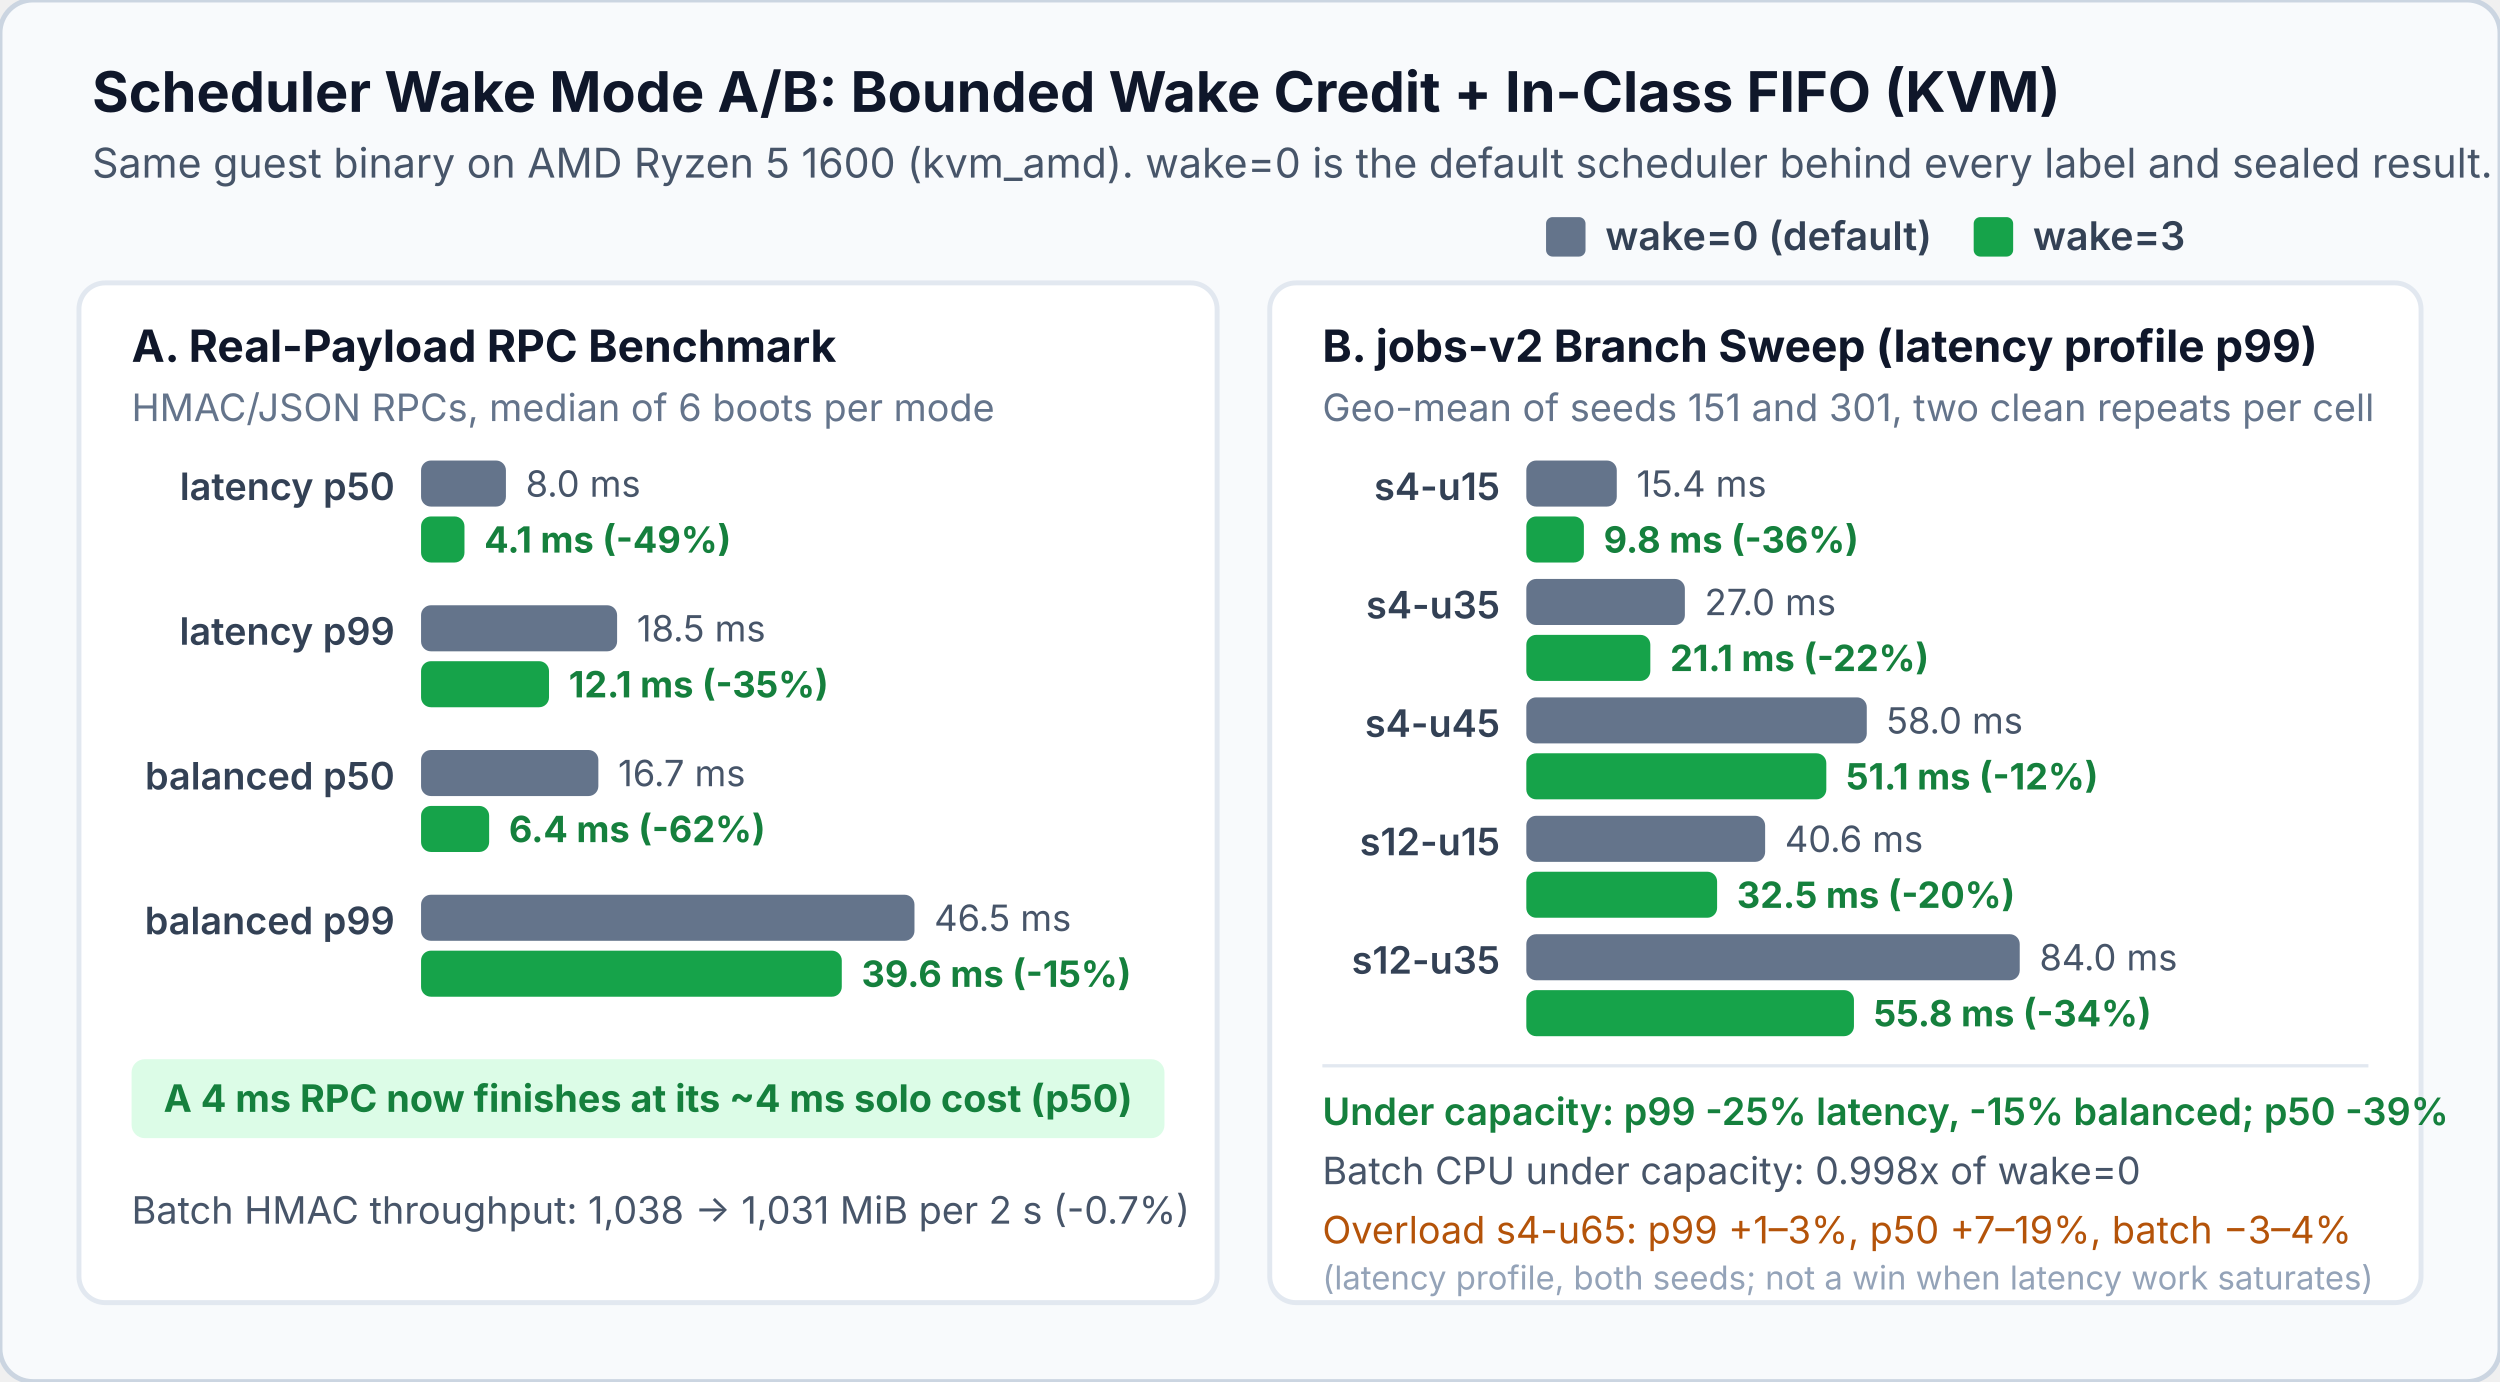
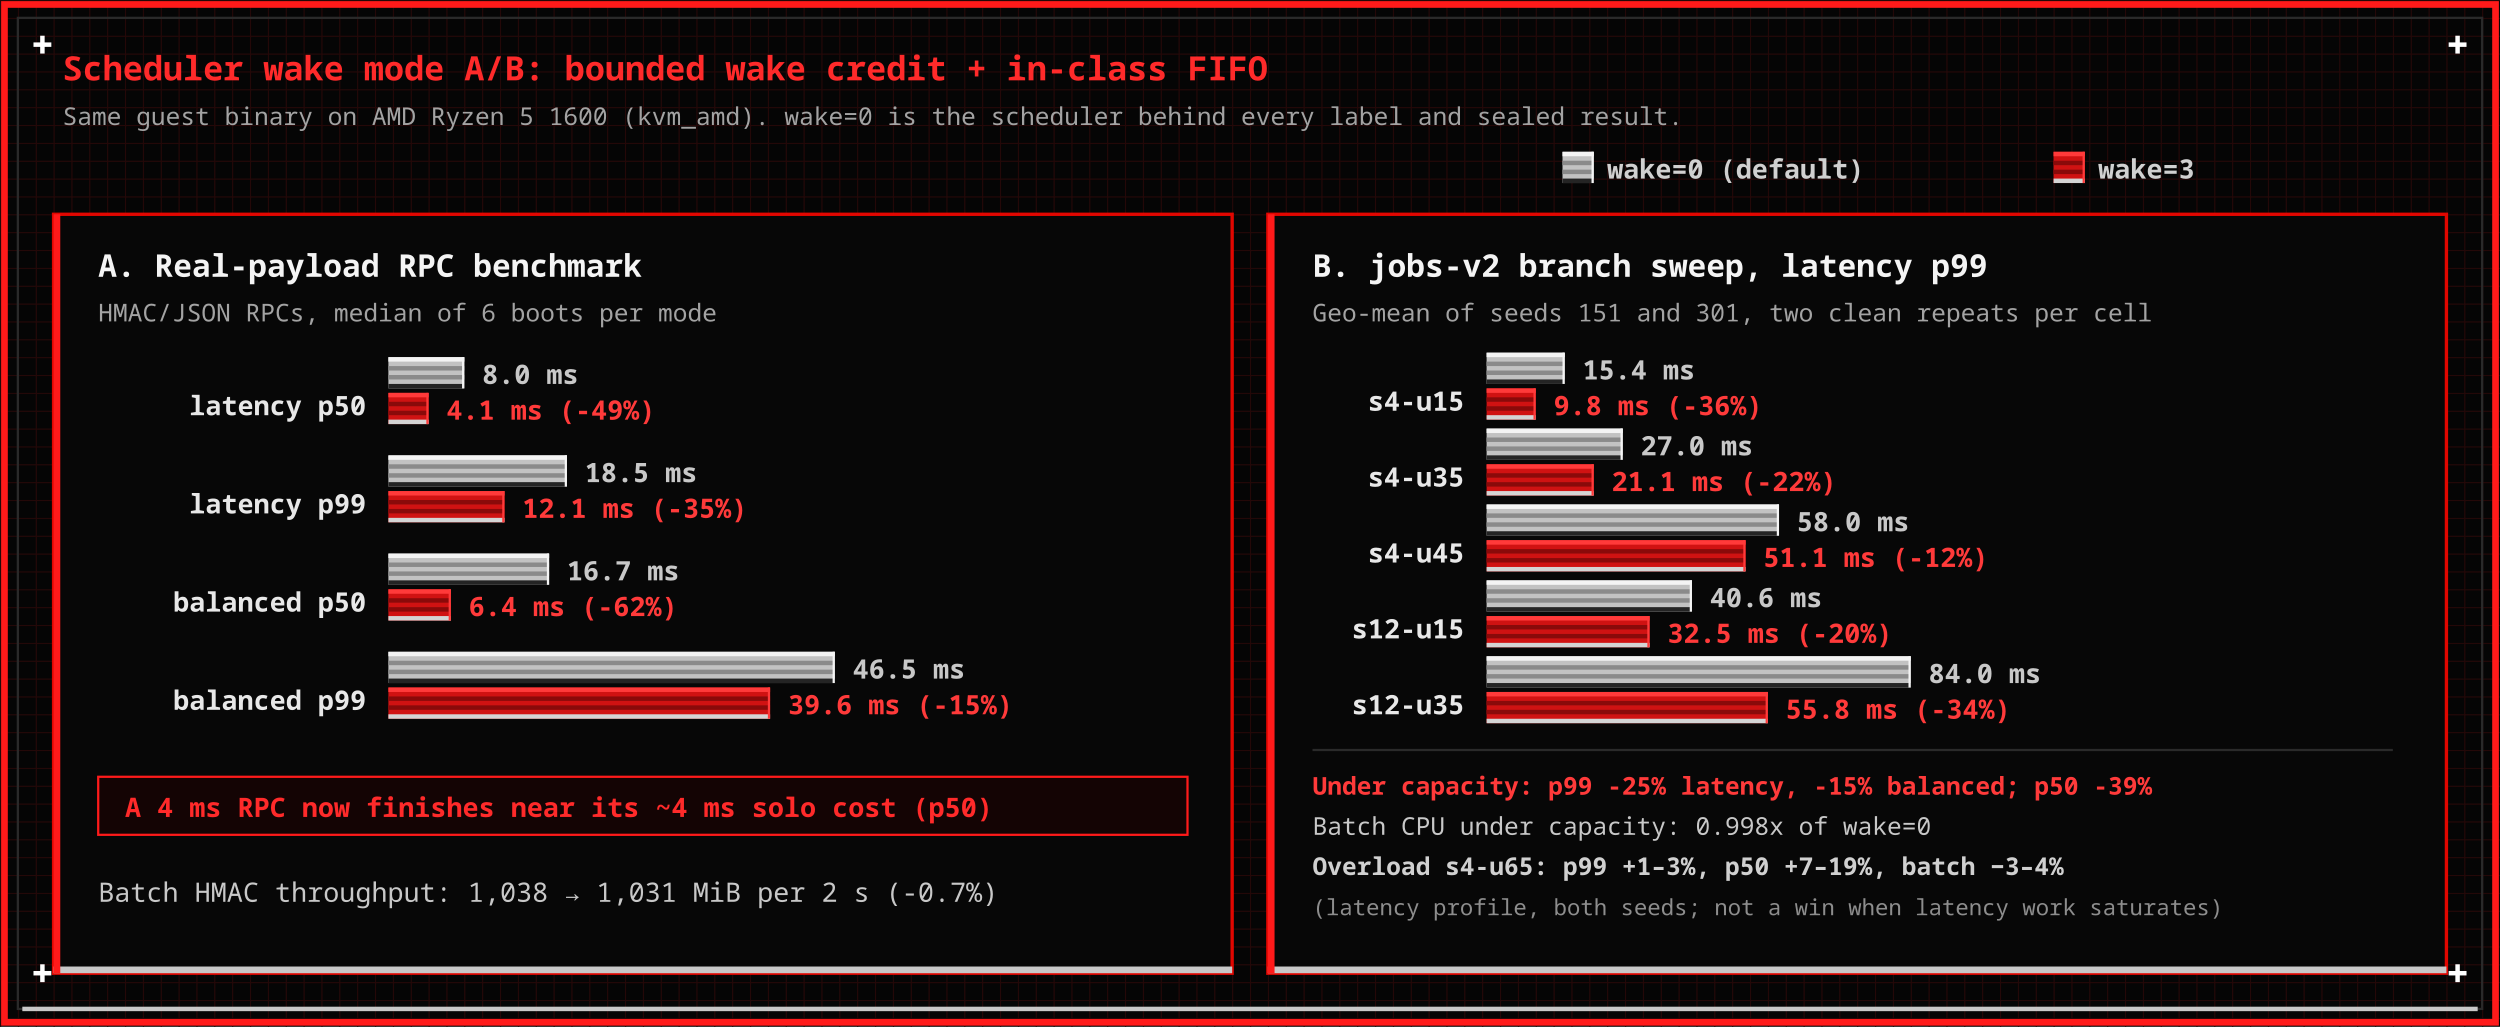
- <svg xmlns="http://www.w3.org/2000/svg" width="760" height="420" viewBox="0 0 760 420" font-family="Inter, -apple-system, BlinkMacSystemFont, Segoe UI, sans-serif">
-   <rect width="760" height="420" rx="10" fill="#f8fafc" stroke="#cbd5e1" stroke-width="1.5" />
-   <text x="28" y="34" font-size="17" font-weight="700" fill="#0f172a">Scheduler Wake Mode A/B: Bounded Wake Credit + In-Class FIFO (KVM)</text>
-   <text x="28" y="54" font-size="12.5" fill="#475569">Same guest binary on AMD Ryzen 5 1600 (kvm_amd). wake=0 is the default scheduler behind every label and sealed result.</text>
-   <g transform="translate(470, 66)">
-     <rect x="0" y="0" width="12" height="12" rx="2" fill="#64748b" />
-     <text x="18" y="10" font-size="12" font-weight="600" fill="#334155">wake=0 (default)</text>
-     <rect x="130" y="0" width="12" height="12" rx="2" fill="#16a34a" />
-     <text x="148" y="10" font-size="12" font-weight="600" fill="#334155">wake=3</text>
+ <svg xmlns="http://www.w3.org/2000/svg" width="1120" height="460" viewBox="0 0 1120 460" font-family="'Noto Sans Mono', 'Liberation Mono', ui-monospace, monospace">
+   <defs>
+     <pattern id="grid" width="8" height="8" patternUnits="userSpaceOnUse">
+       <path d="M8 0 H0 V8" fill="none" stroke="#240808" stroke-width="1" />
+     </pattern>
+   </defs>
+   <rect width="1120" height="460" fill="#050505" />
+   <rect width="1120" height="460" fill="url(#grid)" />
+   <rect x="2" y="2" width="1116" height="456" fill="none" stroke="#ff1a1a" stroke-width="3" />
+   <rect x="8" y="8" width="1104" height="444" fill="none" stroke="#2a2a2a" stroke-width="1" />
+   <rect x="10" y="451" width="1100" height="2" fill="#c8c8c8" />
+   <g fill="#ffffff">
+     <rect x="18" y="16" width="2" height="8" />
+     <rect x="15" y="19" width="8" height="2" />
+     <rect x="1100" y="16" width="2" height="8" />
+     <rect x="1097" y="19" width="8" height="2" />
+     <rect x="18" y="432" width="2" height="8" />
+     <rect x="15" y="435" width="8" height="2" />
+     <rect x="1100" y="432" width="2" height="8" />
+     <rect x="1097" y="435" width="8" height="2" />
  </g>
-   <rect x="24" y="86" width="346" height="310" rx="8" fill="#ffffff" stroke="#e2e8f0" stroke-width="1.5" />
-   <text x="40" y="110" font-size="13.5" font-weight="700" fill="#0f172a">A. Real-Payload RPC Benchmark</text>
-   <text x="40" y="128" font-size="11.5" fill="#64748b">HMAC/JSON RPCs, median of 6 boots per mode</text>
-   <text x="120" y="152" text-anchor="end" font-size="11.5" font-weight="600" fill="#334155">latency p50</text>
-   <rect x="128" y="140" width="25.8" height="14" rx="3" fill="#64748b" />
-   <text x="159.8" y="151" font-size="11" fill="#475569">8.0 ms</text>
-   <rect x="128" y="157" width="13.2" height="14" rx="3" fill="#16a34a" />
-   <text x="147.2" y="168" font-size="11" font-weight="700" fill="#15803d">4.1 ms (-49%)</text>
-   <text x="120" y="196" text-anchor="end" font-size="11.5" font-weight="600" fill="#334155">latency p99</text>
-   <rect x="128" y="184" width="59.6" height="14" rx="3" fill="#64748b" />
-   <text x="193.6" y="195" font-size="11" fill="#475569">18.5 ms</text>
-   <rect x="128" y="201" width="38.9" height="14" rx="3" fill="#16a34a" />
-   <text x="172.9" y="212" font-size="11" font-weight="700" fill="#15803d">12.1 ms (-35%)</text>
-   <text x="120" y="240" text-anchor="end" font-size="11.5" font-weight="600" fill="#334155">balanced p50</text>
-   <rect x="128" y="228" width="53.9" height="14" rx="3" fill="#64748b" />
-   <text x="187.9" y="239" font-size="11" fill="#475569">16.7 ms</text>
-   <rect x="128" y="245" width="20.7" height="14" rx="3" fill="#16a34a" />
-   <text x="154.7" y="256" font-size="11" font-weight="700" fill="#15803d">6.4 ms (-62%)</text>
-   <text x="120" y="284" text-anchor="end" font-size="11.5" font-weight="600" fill="#334155">balanced p99</text>
-   <rect x="128" y="272" width="150.0" height="14" rx="3" fill="#64748b" />
-   <text x="284.0" y="283" font-size="11" fill="#475569">46.5 ms</text>
-   <rect x="128" y="289" width="127.9" height="14" rx="3" fill="#16a34a" />
-   <text x="261.9" y="300" font-size="11" font-weight="700" fill="#15803d">39.6 ms (-15%)</text>
-   <rect x="40" y="322" width="314" height="24" rx="4" fill="#dcfce7" />
-   <text x="197" y="338" text-anchor="middle" font-size="11.5" font-weight="700" fill="#15803d">A 4 ms RPC now finishes at its ~4 ms solo cost (p50)</text>
-   <text x="40" y="372" font-size="11.5" fill="#475569">Batch HMAC throughput: 1,038 → 1,031 MiB per 2 s (-0.7%)</text>
-   <rect x="386" y="86" width="350" height="310" rx="8" fill="#ffffff" stroke="#e2e8f0" stroke-width="1.5" />
-   <text x="402" y="110" font-size="13.5" font-weight="700" fill="#0f172a">B. jobs-v2 Branch Sweep (latency profile p99)</text>
-   <text x="402" y="128" font-size="11.5" fill="#64748b">Geo-mean of seeds 151 and 301, two clean repeats per cell</text>
-   <text x="456" y="152" text-anchor="end" font-size="11.5" font-weight="600" fill="#334155">s4-u15</text>
-   <rect x="464" y="140" width="27.5" height="14" rx="3" fill="#64748b" />
-   <text x="497.5" y="151" font-size="11" fill="#475569">15.4 ms</text>
-   <rect x="464" y="157" width="17.5" height="14" rx="3" fill="#16a34a" />
-   <text x="487.5" y="168" font-size="11" font-weight="700" fill="#15803d">9.8 ms (-36%)</text>
-   <text x="456" y="188" text-anchor="end" font-size="11.5" font-weight="600" fill="#334155">s4-u35</text>
-   <rect x="464" y="176" width="48.2" height="14" rx="3" fill="#64748b" />
-   <text x="518.2" y="187" font-size="11" fill="#475569">27.0 ms</text>
-   <rect x="464" y="193" width="37.7" height="14" rx="3" fill="#16a34a" />
-   <text x="507.7" y="204" font-size="11" font-weight="700" fill="#15803d">21.1 ms (-22%)</text>
-   <text x="456" y="224" text-anchor="end" font-size="11.5" font-weight="600" fill="#334155">s4-u45</text>
-   <rect x="464" y="212" width="103.5" height="14" rx="3" fill="#64748b" />
-   <text x="573.5" y="223" font-size="11" fill="#475569">58.0 ms</text>
-   <rect x="464" y="229" width="91.2" height="14" rx="3" fill="#16a34a" />
-   <text x="561.2" y="240" font-size="11" font-weight="700" fill="#15803d">51.1 ms (-12%)</text>
-   <text x="456" y="260" text-anchor="end" font-size="11.5" font-weight="600" fill="#334155">s12-u15</text>
-   <rect x="464" y="248" width="72.6" height="14" rx="3" fill="#64748b" />
-   <text x="542.6" y="259" font-size="11" fill="#475569">40.6 ms</text>
-   <rect x="464" y="265" width="58.0" height="14" rx="3" fill="#16a34a" />
-   <text x="528.0" y="276" font-size="11" font-weight="700" fill="#15803d">32.5 ms (-20%)</text>
-   <text x="456" y="296" text-anchor="end" font-size="11.5" font-weight="600" fill="#334155">s12-u35</text>
-   <rect x="464" y="284" width="150.0" height="14" rx="3" fill="#64748b" />
-   <text x="620.0" y="295" font-size="11" fill="#475569">84.0 ms</text>
-   <rect x="464" y="301" width="99.6" height="14" rx="3" fill="#16a34a" />
-   <text x="569.6" y="312" font-size="11" font-weight="700" fill="#15803d">55.8 ms (-34%)</text>
-   <line x1="402" y1="324" x2="720" y2="324" stroke="#e2e8f0" stroke-width="1" />
-   <text x="402" y="342" font-size="11.5" font-weight="600" fill="#15803d">Under capacity: p99 -25% latency, -15% balanced; p50 -39%</text>
-   <text x="402" y="360" font-size="11.5" fill="#475569">Batch CPU under capacity: 0.998x of wake=0</text>
-   <text x="402" y="378" font-size="11.5" fill="#b45309">Overload s4-u65: p99 +1–3%, p50 +7–19%, batch −3–4%</text>
-   <text x="402" y="392" font-size="10" fill="#94a3b8">(latency profile, both seeds; not a win when latency work saturates)</text>
+   <text x="28" y="36" text-anchor="start" font-size="15" font-weight="800" fill="#ff2a2a">Scheduler wake mode A/B: bounded wake credit + in-class FIFO</text>
+   <text x="28" y="56" text-anchor="start" font-size="11" font-weight="500" fill="#a3a3a3">Same guest binary on AMD Ryzen 5 1600 (kvm_amd). wake=0 is the scheduler behind every label and sealed result.</text>
+   <rect x="700" y="68" width="14" height="14" fill="#c2c2c2" />
+   <rect x="700" y="72" width="14" height="2" fill="#8a8a8a" />
+   <rect x="700" y="76" width="14" height="2" fill="#8a8a8a" />
+   <rect x="700" y="68" width="14" height="2" fill="#f4f4f4" />
+   <rect x="700" y="80" width="14" height="2" fill="#242424" />
+   <rect x="713" y="68" width="1" height="14" fill="#f4f4f4" />
+   <text x="720" y="80" text-anchor="start" font-size="12" font-weight="600" fill="#d0d0d0">wake=0 (default)</text>
+   <rect x="920" y="68" width="14" height="14" fill="#d01212" />
+   <rect x="920" y="72" width="14" height="2" fill="#8a0a0a" />
+   <rect x="920" y="76" width="14" height="2" fill="#8a0a0a" />
+   <rect x="920" y="68" width="14" height="2" fill="#ff3a3a" />
+   <rect x="920" y="80" width="14" height="2" fill="#d4d4d4" />
+   <rect x="933" y="68" width="1" height="14" fill="#ff3a3a" />
+   <text x="940" y="80" text-anchor="start" font-size="12" font-weight="600" fill="#d0d0d0">wake=3</text>
+   <rect x="24" y="96" width="528" height="340" fill="#070707" stroke="#e10600" stroke-width="1.5" />
+   <rect x="24" y="433" width="528" height="3" fill="#c8c8c8" />
+   <rect x="24" y="96" width="3" height="340" fill="#ff1a1a" />
+   <text x="44" y="124" text-anchor="start" font-size="14" font-weight="800" fill="#f4f4f4">A. Real-payload RPC benchmark</text>
+   <text x="44" y="144" text-anchor="start" font-size="11" font-weight="500" fill="#a3a3a3">HMAC/JSON RPCs, median of 6 boots per mode</text>
+   <text x="164" y="186" text-anchor="end" font-size="12" font-weight="700" fill="#e8e8e8">latency p50</text>
+   <rect x="174" y="160" width="34" height="14" fill="#c2c2c2" />
+   <rect x="174" y="164" width="34" height="2" fill="#8a8a8a" />
+   <rect x="174" y="168" width="34" height="2" fill="#8a8a8a" />
+   <rect x="174" y="160" width="34" height="2" fill="#f4f4f4" />
+   <rect x="174" y="172" width="34" height="2" fill="#242424" />
+   <rect x="207" y="160" width="1" height="14" fill="#f4f4f4" />
+   <text x="216" y="172" text-anchor="start" font-size="12" font-weight="600" fill="#c8c8c8">8.0 ms</text>
+   <rect x="174" y="176" width="18" height="14" fill="#d01212" />
+   <rect x="174" y="180" width="18" height="2" fill="#8a0a0a" />
+   <rect x="174" y="184" width="18" height="2" fill="#8a0a0a" />
+   <rect x="174" y="176" width="18" height="2" fill="#ff3a3a" />
+   <rect x="174" y="188" width="18" height="2" fill="#d4d4d4" />
+   <rect x="191" y="176" width="1" height="14" fill="#ff3a3a" />
+   <text x="200" y="188" text-anchor="start" font-size="12" font-weight="700" fill="#ff3a3a">4.1 ms (-49%)</text>
+   <text x="164" y="230" text-anchor="end" font-size="12" font-weight="700" fill="#e8e8e8">latency p99</text>
+   <rect x="174" y="204" width="80" height="14" fill="#c2c2c2" />
+   <rect x="174" y="208" width="80" height="2" fill="#8a8a8a" />
+   <rect x="174" y="212" width="80" height="2" fill="#8a8a8a" />
+   <rect x="174" y="204" width="80" height="2" fill="#f4f4f4" />
+   <rect x="174" y="216" width="80" height="2" fill="#242424" />
+   <rect x="253" y="204" width="1" height="14" fill="#f4f4f4" />
+   <text x="262" y="216" text-anchor="start" font-size="12" font-weight="600" fill="#c8c8c8">18.5 ms</text>
+   <rect x="174" y="220" width="52" height="14" fill="#d01212" />
+   <rect x="174" y="224" width="52" height="2" fill="#8a0a0a" />
+   <rect x="174" y="228" width="52" height="2" fill="#8a0a0a" />
+   <rect x="174" y="220" width="52" height="2" fill="#ff3a3a" />
+   <rect x="174" y="232" width="52" height="2" fill="#d4d4d4" />
+   <rect x="225" y="220" width="1" height="14" fill="#ff3a3a" />
+   <text x="234" y="232" text-anchor="start" font-size="12" font-weight="700" fill="#ff3a3a">12.1 ms (-35%)</text>
+   <text x="164" y="274" text-anchor="end" font-size="12" font-weight="700" fill="#e8e8e8">balanced p50</text>
+   <rect x="174" y="248" width="72" height="14" fill="#c2c2c2" />
+   <rect x="174" y="252" width="72" height="2" fill="#8a8a8a" />
+   <rect x="174" y="256" width="72" height="2" fill="#8a8a8a" />
+   <rect x="174" y="248" width="72" height="2" fill="#f4f4f4" />
+   <rect x="174" y="260" width="72" height="2" fill="#242424" />
+   <rect x="245" y="248" width="1" height="14" fill="#f4f4f4" />
+   <text x="254" y="260" text-anchor="start" font-size="12" font-weight="600" fill="#c8c8c8">16.7 ms</text>
+   <rect x="174" y="264" width="28" height="14" fill="#d01212" />
+   <rect x="174" y="268" width="28" height="2" fill="#8a0a0a" />
+   <rect x="174" y="272" width="28" height="2" fill="#8a0a0a" />
+   <rect x="174" y="264" width="28" height="2" fill="#ff3a3a" />
+   <rect x="174" y="276" width="28" height="2" fill="#d4d4d4" />
+   <rect x="201" y="264" width="1" height="14" fill="#ff3a3a" />
+   <text x="210" y="276" text-anchor="start" font-size="12" font-weight="700" fill="#ff3a3a">6.4 ms (-62%)</text>
+   <text x="164" y="318" text-anchor="end" font-size="12" font-weight="700" fill="#e8e8e8">balanced p99</text>
+   <rect x="174" y="292" width="200" height="14" fill="#c2c2c2" />
+   <rect x="174" y="296" width="200" height="2" fill="#8a8a8a" />
+   <rect x="174" y="300" width="200" height="2" fill="#8a8a8a" />
+   <rect x="174" y="292" width="200" height="2" fill="#f4f4f4" />
+   <rect x="174" y="304" width="200" height="2" fill="#242424" />
+   <rect x="373" y="292" width="1" height="14" fill="#f4f4f4" />
+   <text x="382" y="304" text-anchor="start" font-size="12" font-weight="600" fill="#c8c8c8">46.5 ms</text>
+   <rect x="174" y="308" width="171" height="14" fill="#d01212" />
+   <rect x="174" y="312" width="171" height="2" fill="#8a0a0a" />
+   <rect x="174" y="316" width="171" height="2" fill="#8a0a0a" />
+   <rect x="174" y="308" width="171" height="2" fill="#ff3a3a" />
+   <rect x="174" y="320" width="171" height="2" fill="#d4d4d4" />
+   <rect x="344" y="308" width="1" height="14" fill="#ff3a3a" />
+   <text x="353" y="320" text-anchor="start" font-size="12" font-weight="700" fill="#ff3a3a">39.6 ms (-15%)</text>
+   <rect x="44" y="348" width="488" height="26" fill="#140404" stroke="#ff1a1a" stroke-width="1" />
+   <text x="56" y="366" text-anchor="start" font-size="12" font-weight="700" fill="#ff2a2a">A 4 ms RPC now finishes near its ~4 ms solo cost (p50)</text>
+   <text x="44" y="404" text-anchor="start" font-size="12" font-weight="500" fill="#c8c8c8">Batch HMAC throughput: 1,038 → 1,031 MiB per 2 s (-0.7%)</text>
+   <rect x="568" y="96" width="528" height="340" fill="#070707" stroke="#e10600" stroke-width="1.5" />
+   <rect x="568" y="433" width="528" height="3" fill="#c8c8c8" />
+   <rect x="568" y="96" width="3" height="340" fill="#ff1a1a" />
+   <text x="588" y="124" text-anchor="start" font-size="14" font-weight="800" fill="#f4f4f4">B. jobs-v2 branch sweep, latency p99</text>
+   <text x="588" y="144" text-anchor="start" font-size="11" font-weight="500" fill="#a3a3a3">Geo-mean of seeds 151 and 301, two clean repeats per cell</text>
+   <text x="656" y="184" text-anchor="end" font-size="12" font-weight="700" fill="#e8e8e8">s4-u15</text>
+   <rect x="666" y="158" width="35" height="14" fill="#c2c2c2" />
+   <rect x="666" y="162" width="35" height="2" fill="#8a8a8a" />
+   <rect x="666" y="166" width="35" height="2" fill="#8a8a8a" />
+   <rect x="666" y="158" width="35" height="2" fill="#f4f4f4" />
+   <rect x="666" y="170" width="35" height="2" fill="#242424" />
+   <rect x="700" y="158" width="1" height="14" fill="#f4f4f4" />
+   <text x="709" y="170" text-anchor="start" font-size="12" font-weight="600" fill="#c8c8c8">15.4 ms</text>
+   <rect x="666" y="174" width="22" height="14" fill="#d01212" />
+   <rect x="666" y="178" width="22" height="2" fill="#8a0a0a" />
+   <rect x="666" y="182" width="22" height="2" fill="#8a0a0a" />
+   <rect x="666" y="174" width="22" height="2" fill="#ff3a3a" />
+   <rect x="666" y="186" width="22" height="2" fill="#d4d4d4" />
+   <rect x="687" y="174" width="1" height="14" fill="#ff3a3a" />
+   <text x="696" y="186" text-anchor="start" font-size="12" font-weight="700" fill="#ff3a3a">9.8 ms (-36%)</text>
+   <text x="656" y="218" text-anchor="end" font-size="12" font-weight="700" fill="#e8e8e8">s4-u35</text>
+   <rect x="666" y="192" width="61" height="14" fill="#c2c2c2" />
+   <rect x="666" y="196" width="61" height="2" fill="#8a8a8a" />
+   <rect x="666" y="200" width="61" height="2" fill="#8a8a8a" />
+   <rect x="666" y="192" width="61" height="2" fill="#f4f4f4" />
+   <rect x="666" y="204" width="61" height="2" fill="#242424" />
+   <rect x="726" y="192" width="1" height="14" fill="#f4f4f4" />
+   <text x="735" y="204" text-anchor="start" font-size="12" font-weight="600" fill="#c8c8c8">27.0 ms</text>
+   <rect x="666" y="208" width="48" height="14" fill="#d01212" />
+   <rect x="666" y="212" width="48" height="2" fill="#8a0a0a" />
+   <rect x="666" y="216" width="48" height="2" fill="#8a0a0a" />
+   <rect x="666" y="208" width="48" height="2" fill="#ff3a3a" />
+   <rect x="666" y="220" width="48" height="2" fill="#d4d4d4" />
+   <rect x="713" y="208" width="1" height="14" fill="#ff3a3a" />
+   <text x="722" y="220" text-anchor="start" font-size="12" font-weight="700" fill="#ff3a3a">21.1 ms (-22%)</text>
+   <text x="656" y="252" text-anchor="end" font-size="12" font-weight="700" fill="#e8e8e8">s4-u45</text>
+   <rect x="666" y="226" width="131" height="14" fill="#c2c2c2" />
+   <rect x="666" y="230" width="131" height="2" fill="#8a8a8a" />
+   <rect x="666" y="234" width="131" height="2" fill="#8a8a8a" />
+   <rect x="666" y="226" width="131" height="2" fill="#f4f4f4" />
+   <rect x="666" y="238" width="131" height="2" fill="#242424" />
+   <rect x="796" y="226" width="1" height="14" fill="#f4f4f4" />
+   <text x="805" y="238" text-anchor="start" font-size="12" font-weight="600" fill="#c8c8c8">58.0 ms</text>
+   <rect x="666" y="242" width="116" height="14" fill="#d01212" />
+   <rect x="666" y="246" width="116" height="2" fill="#8a0a0a" />
+   <rect x="666" y="250" width="116" height="2" fill="#8a0a0a" />
+   <rect x="666" y="242" width="116" height="2" fill="#ff3a3a" />
+   <rect x="666" y="254" width="116" height="2" fill="#d4d4d4" />
+   <rect x="781" y="242" width="1" height="14" fill="#ff3a3a" />
+   <text x="790" y="254" text-anchor="start" font-size="12" font-weight="700" fill="#ff3a3a">51.1 ms (-12%)</text>
+   <text x="656" y="286" text-anchor="end" font-size="12" font-weight="700" fill="#e8e8e8">s12-u15</text>
+   <rect x="666" y="260" width="92" height="14" fill="#c2c2c2" />
+   <rect x="666" y="264" width="92" height="2" fill="#8a8a8a" />
+   <rect x="666" y="268" width="92" height="2" fill="#8a8a8a" />
+   <rect x="666" y="260" width="92" height="2" fill="#f4f4f4" />
+   <rect x="666" y="272" width="92" height="2" fill="#242424" />
+   <rect x="757" y="260" width="1" height="14" fill="#f4f4f4" />
+   <text x="766" y="272" text-anchor="start" font-size="12" font-weight="600" fill="#c8c8c8">40.6 ms</text>
+   <rect x="666" y="276" width="73" height="14" fill="#d01212" />
+   <rect x="666" y="280" width="73" height="2" fill="#8a0a0a" />
+   <rect x="666" y="284" width="73" height="2" fill="#8a0a0a" />
+   <rect x="666" y="276" width="73" height="2" fill="#ff3a3a" />
+   <rect x="666" y="288" width="73" height="2" fill="#d4d4d4" />
+   <rect x="738" y="276" width="1" height="14" fill="#ff3a3a" />
+   <text x="747" y="288" text-anchor="start" font-size="12" font-weight="700" fill="#ff3a3a">32.5 ms (-20%)</text>
+   <text x="656" y="320" text-anchor="end" font-size="12" font-weight="700" fill="#e8e8e8">s12-u35</text>
+   <rect x="666" y="294" width="190" height="14" fill="#c2c2c2" />
+   <rect x="666" y="298" width="190" height="2" fill="#8a8a8a" />
+   <rect x="666" y="302" width="190" height="2" fill="#8a8a8a" />
+   <rect x="666" y="294" width="190" height="2" fill="#f4f4f4" />
+   <rect x="666" y="306" width="190" height="2" fill="#242424" />
+   <rect x="855" y="294" width="1" height="14" fill="#f4f4f4" />
+   <text x="864" y="306" text-anchor="start" font-size="12" font-weight="600" fill="#c8c8c8">84.0 ms</text>
+   <rect x="666" y="310" width="126" height="14" fill="#d01212" />
+   <rect x="666" y="314" width="126" height="2" fill="#8a0a0a" />
+   <rect x="666" y="318" width="126" height="2" fill="#8a0a0a" />
+   <rect x="666" y="310" width="126" height="2" fill="#ff3a3a" />
+   <rect x="666" y="322" width="126" height="2" fill="#d4d4d4" />
+   <rect x="791" y="310" width="1" height="14" fill="#ff3a3a" />
+   <text x="800" y="322" text-anchor="start" font-size="12" font-weight="700" fill="#ff3a3a">55.8 ms (-34%)</text>
+   <line x1="588" y1="336" x2="1072" y2="336" stroke="#2a2a2a" stroke-width="1" />
+   <text x="588" y="356" text-anchor="start" font-size="11" font-weight="700" fill="#ff3a3a">Under capacity: p99 -25% latency, -15% balanced; p50 -39%</text>
+   <text x="588" y="374" text-anchor="start" font-size="11" font-weight="500" fill="#c8c8c8">Batch CPU under capacity: 0.998x of wake=0</text>
+   <text x="588" y="392" text-anchor="start" font-size="11" font-weight="600" fill="#d0d0d0">Overload s4-u65: p99 +1–3%, p50 +7–19%, batch −3–4%</text>
+   <text x="588" y="410" text-anchor="start" font-size="10" font-weight="500" fill="#8d8d8d">(latency profile, both seeds; not a win when latency work saturates)</text>
</svg>
